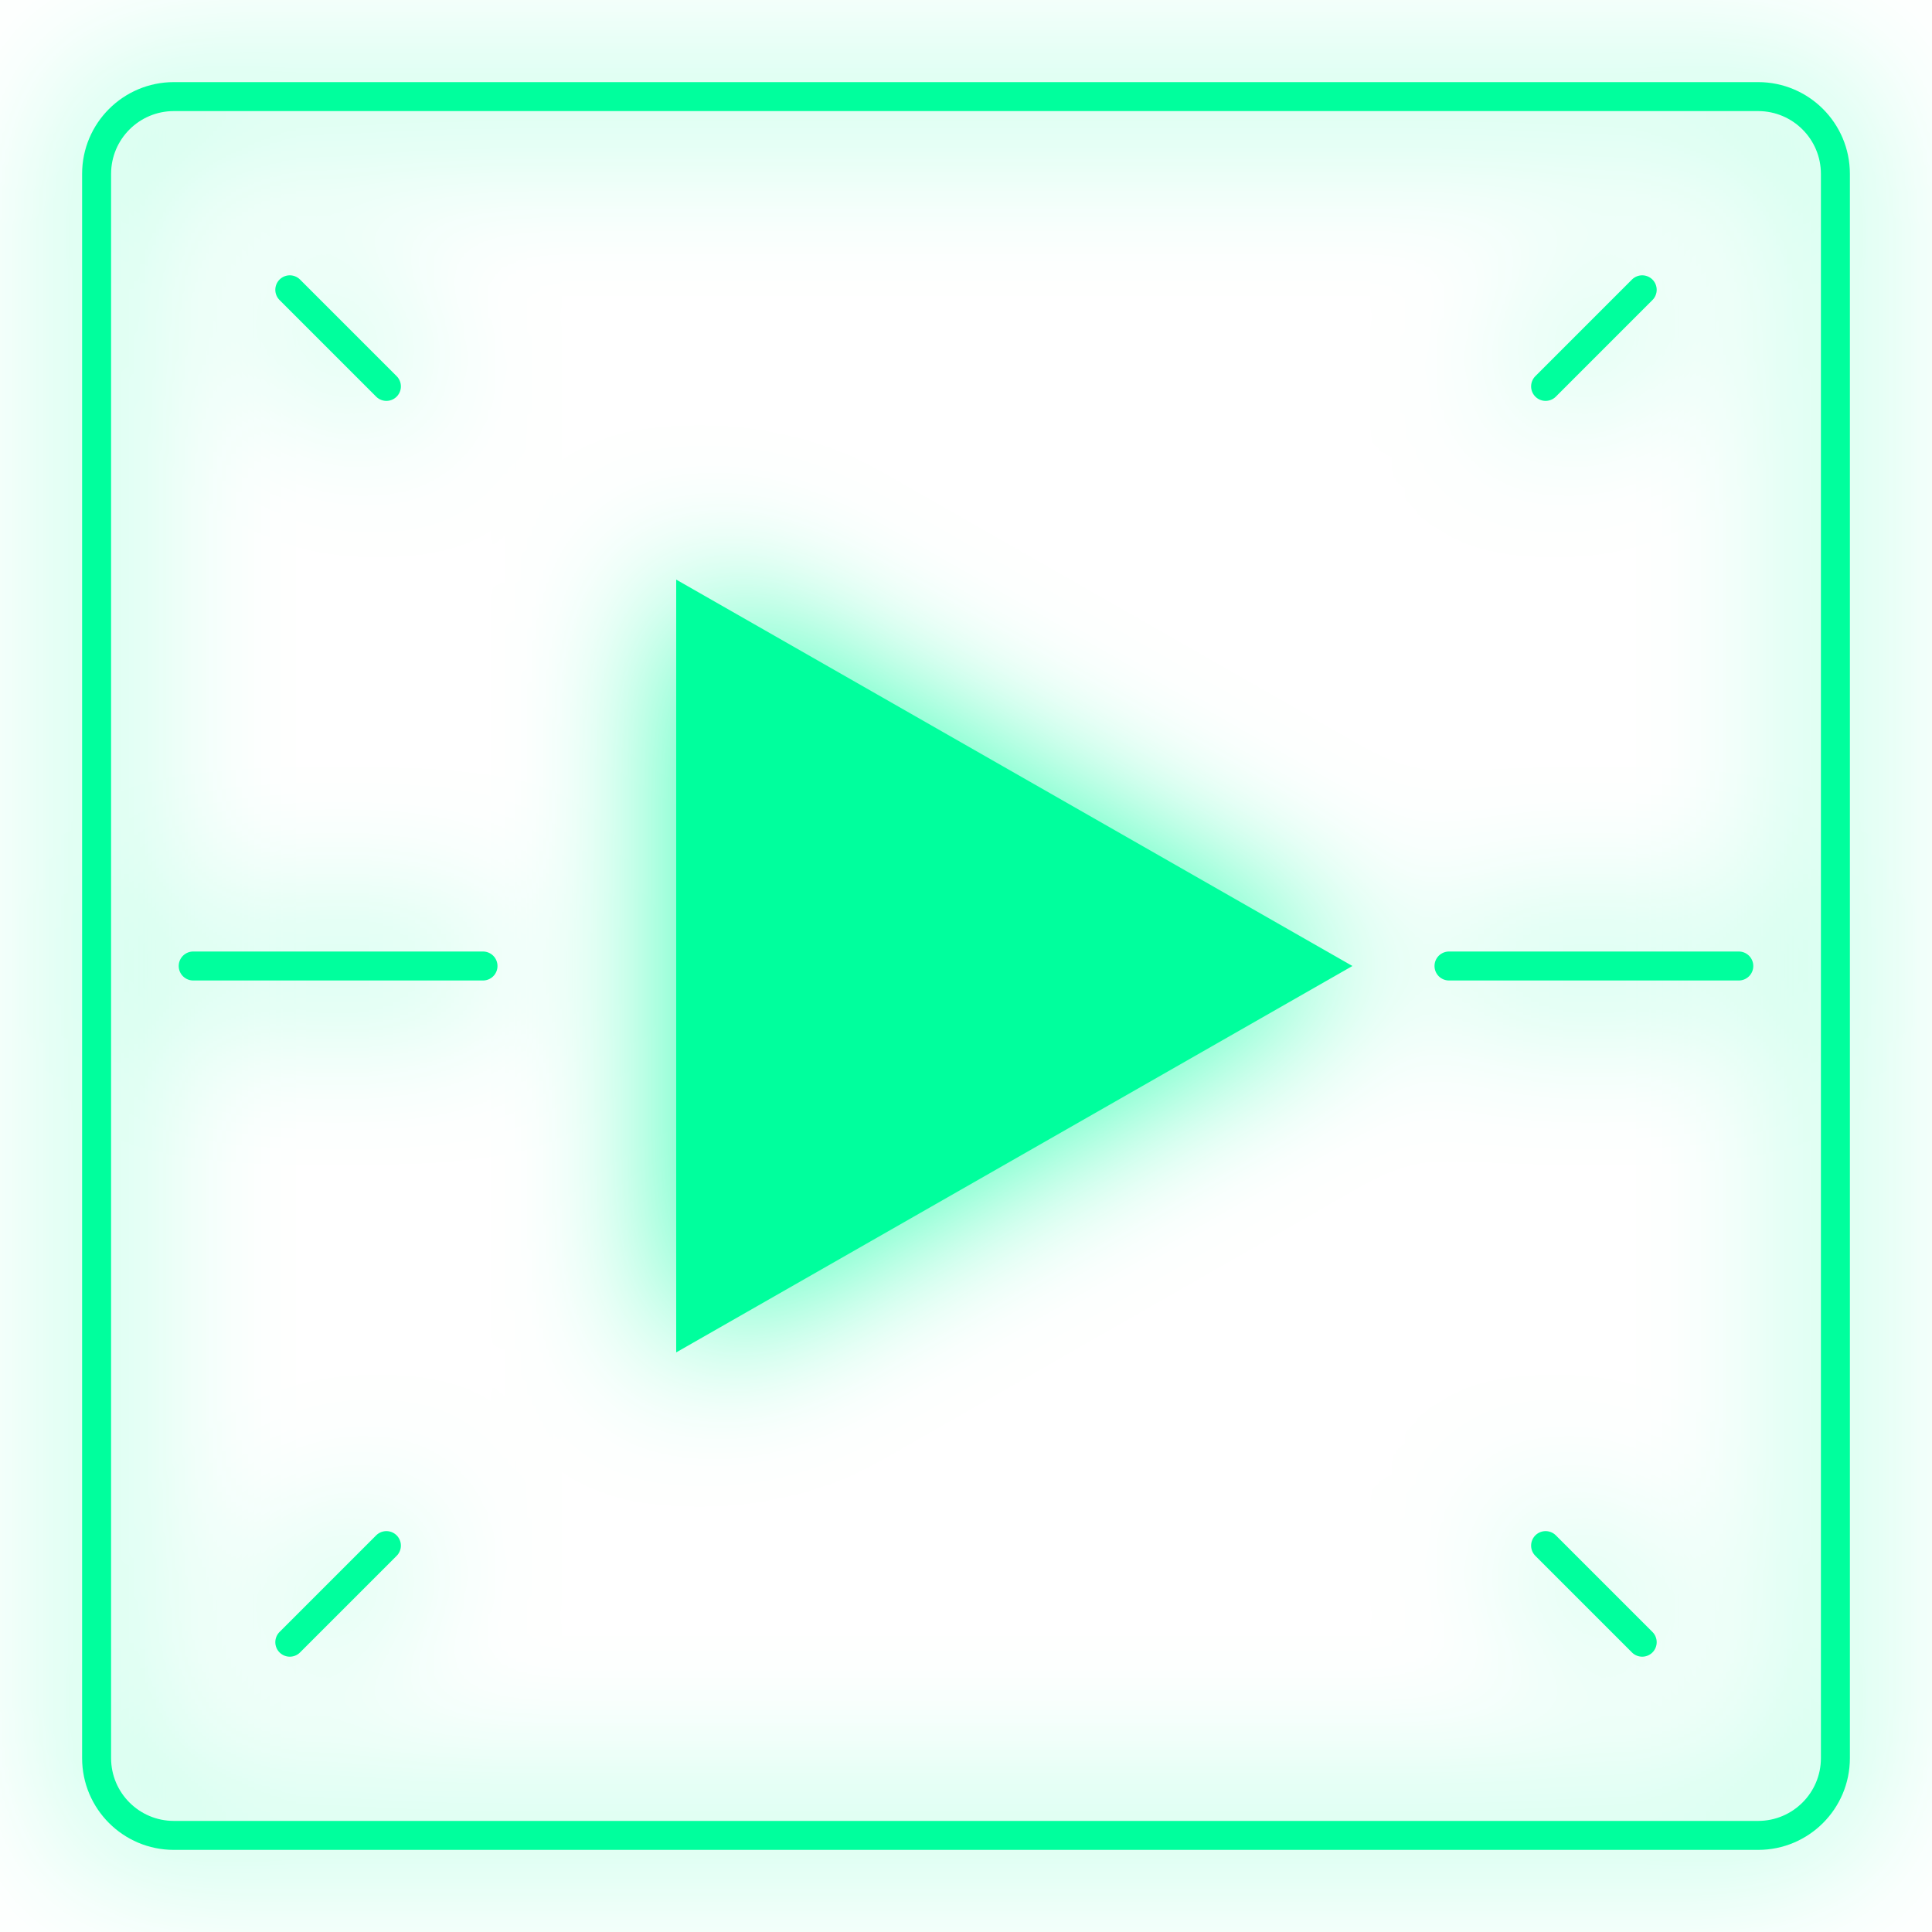
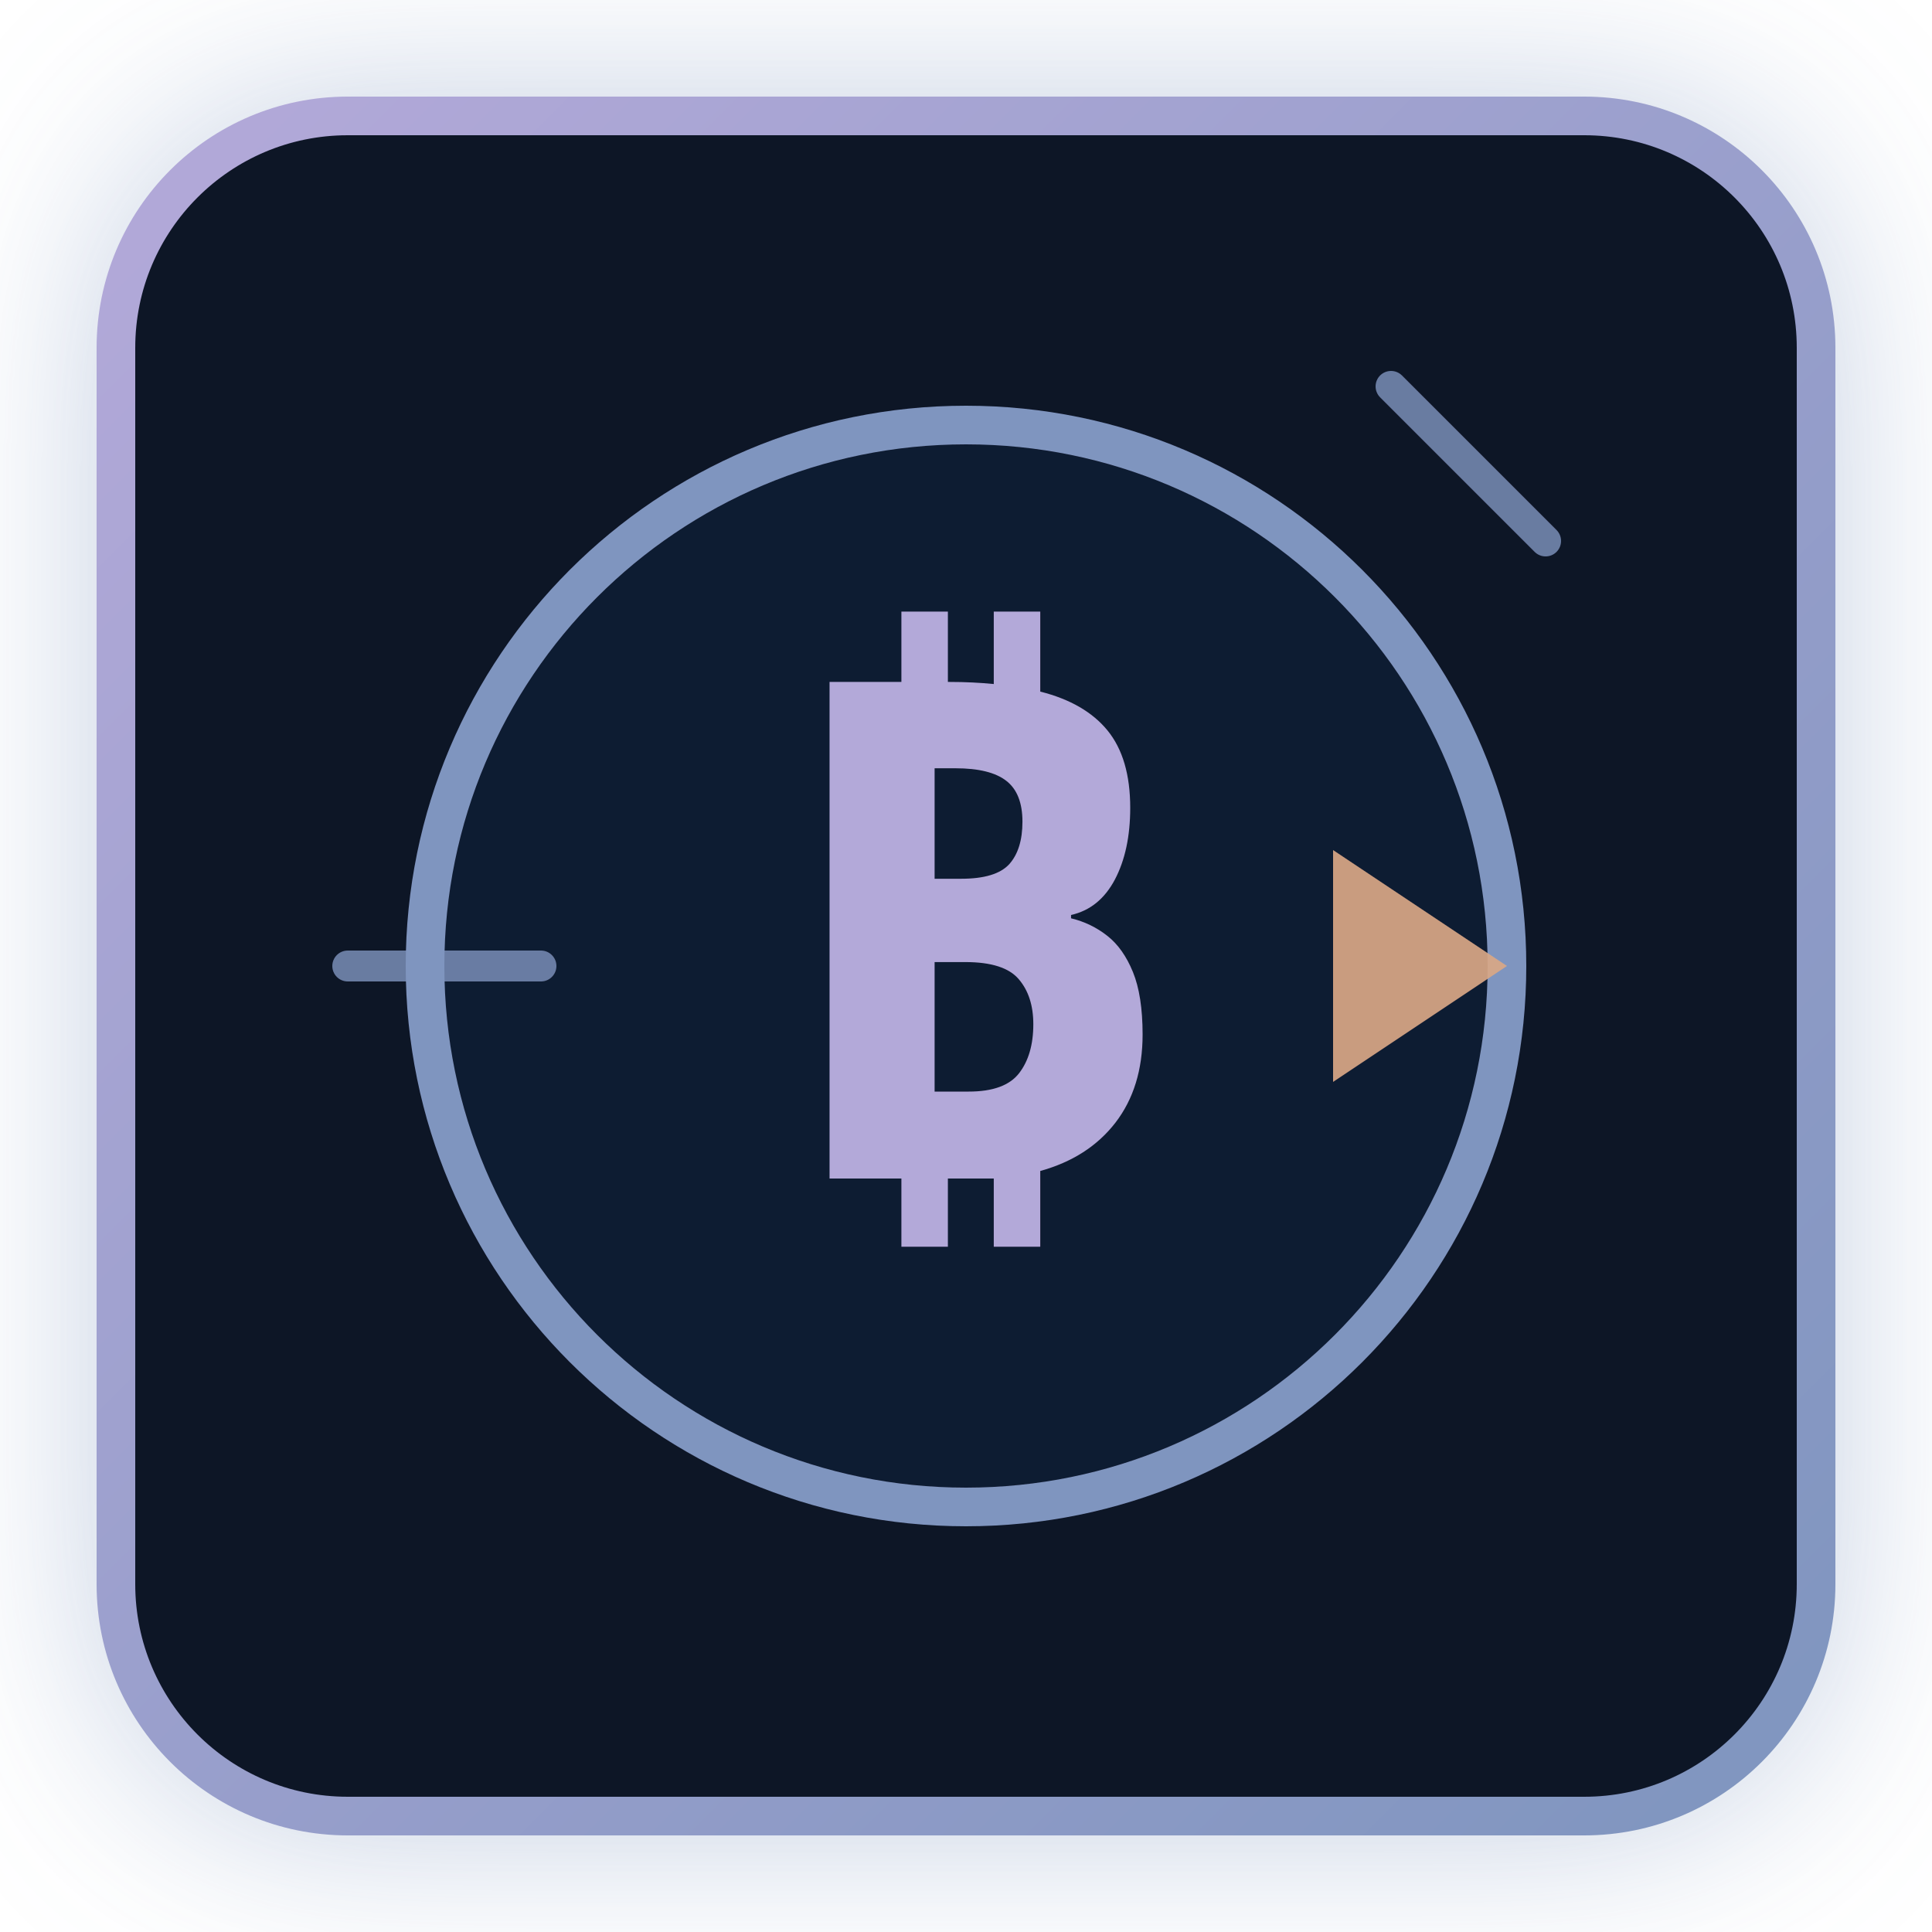
- <svg xmlns="http://www.w3.org/2000/svg" viewBox="0 0 100 100">
+ <svg xmlns="http://www.w3.org/2000/svg" viewBox="0 0 100 100" role="img" aria-label="Bitcoin Movies logo">
  <defs>
+     <linearGradient id="ring" x1="0%" y1="0%" x2="100%" y2="100%">
+       <stop offset="0%" stop-color="#b3a9d9" />
+       <stop offset="100%" stop-color="#7f95bf" />
+     </linearGradient>
    <style>
-       .logo-glow { filter: drop-shadow(0 0 4px rgba(0, 255, 157, 0.8)); }
-       .logo-neon { stroke: #00ff9d; stroke-width: 1.5; fill: none; }
-       .logo-fill { fill: #00ff9d; }
+       .soft-glow { filter: drop-shadow(0 0 5px rgba(127, 149, 191, 0.45)); }
+       .frame { fill: #0f1628; stroke: url(#ring); stroke-width: 2; }
+       .coin { fill: #111b31; stroke: #7f95bf; stroke-width: 2; }
+       .btc { fill: #b3a9d9; font: 700 36px 'Orbitron', sans-serif; }
+       .play { fill: #d9a786; opacity: 0.92; }
+       .detail { stroke: #7f95bf; stroke-width: 1.6; stroke-linecap: round; opacity: 0.8; }
    </style>
  </defs>
-   <g class="logo-glow">
-     <rect x="5" y="5" width="90" height="90" class="logo-neon" rx="4" />
-     <polygon points="35,30 35,70 70,50" class="logo-fill" />
-     <line x1="10" y1="50" x2="25" y2="50" class="logo-neon" stroke-linecap="round" />
-     <line x1="75" y1="50" x2="90" y2="50" class="logo-neon" stroke-linecap="round" />
-     <line x1="15" y1="15" x2="20" y2="20" class="logo-neon" stroke-linecap="round" stroke-width="2" />
-     <line x1="85" y1="15" x2="80" y2="20" class="logo-neon" stroke-linecap="round" stroke-width="2" />
-     <line x1="15" y1="85" x2="20" y2="80" class="logo-neon" stroke-linecap="round" stroke-width="2" />
-     <line x1="85" y1="85" x2="80" y2="80" class="logo-neon" stroke-linecap="round" stroke-width="2" />
+   <g class="soft-glow">
+     <rect x="6" y="6" width="88" height="88" rx="12" class="frame" />
+     <circle cx="50" cy="50" r="28" class="coin" />
+     <text x="50" y="61" text-anchor="middle" class="btc">₿</text>
+     <polygon points="69,44 69,56 78,50" class="play" />
+     <line x1="18" y1="50" x2="28" y2="50" class="detail" />
+     <line x1="72" y1="20" x2="80" y2="28" class="detail" />
  </g>
</svg>
